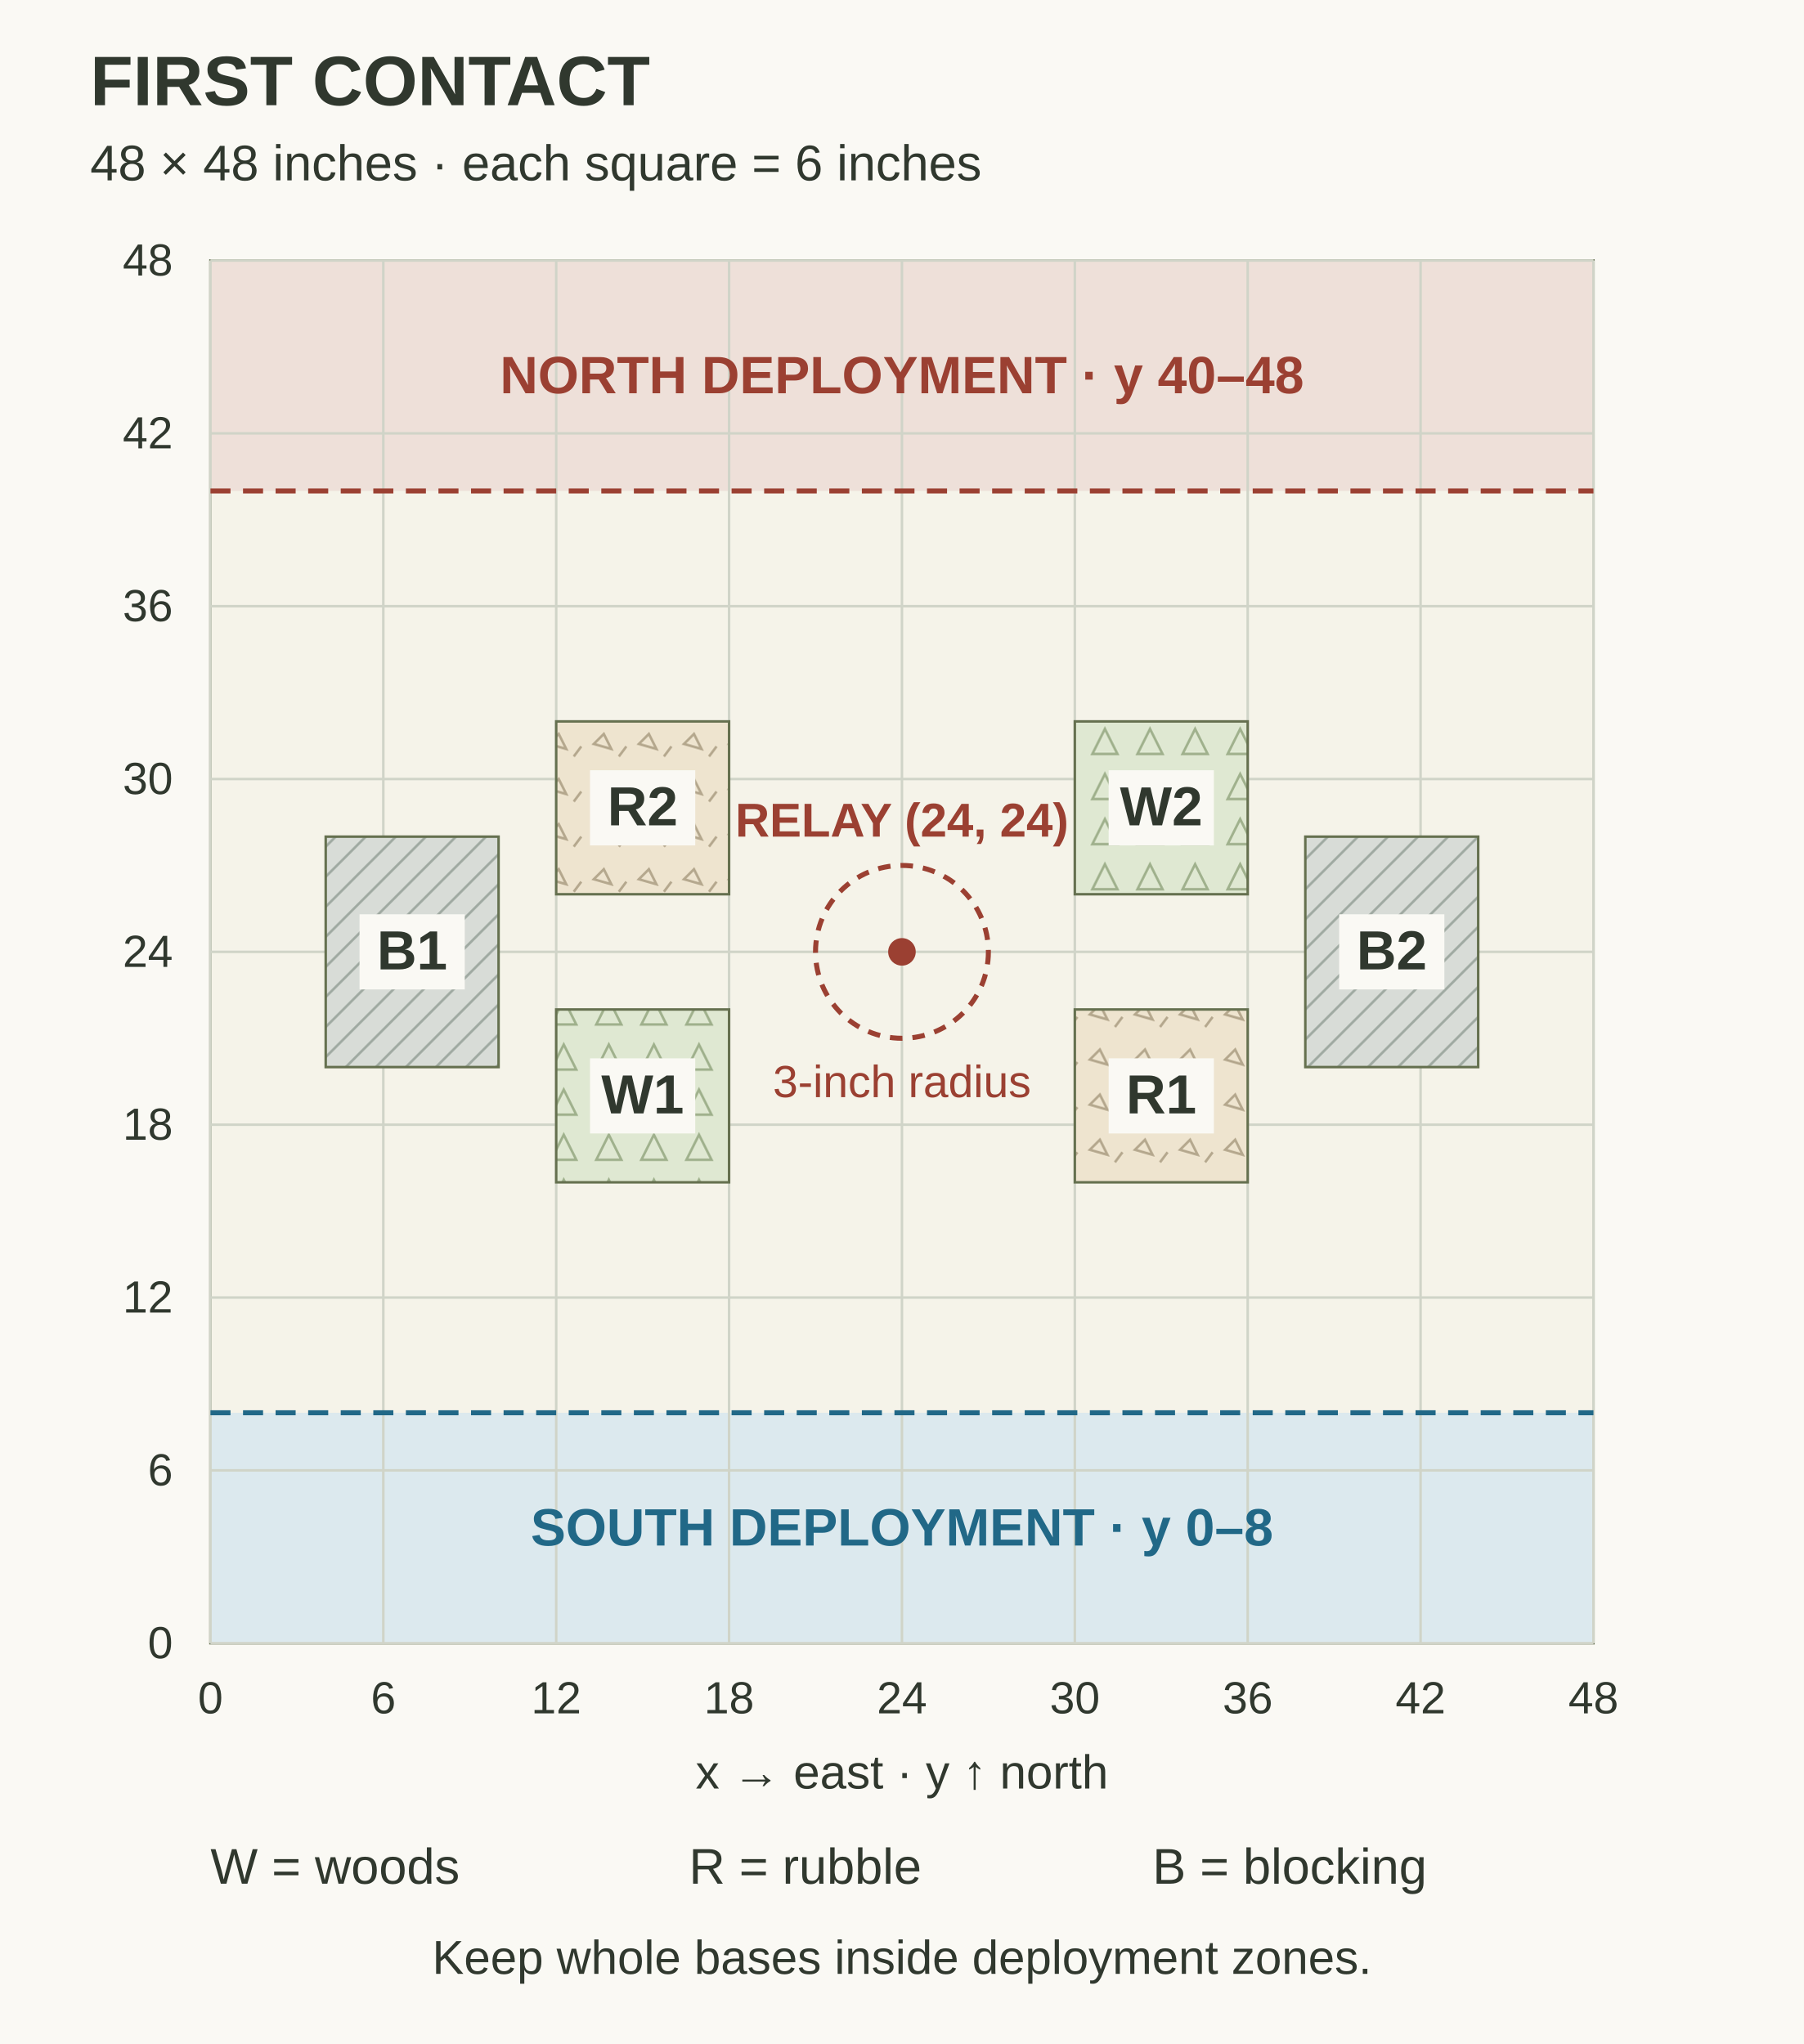
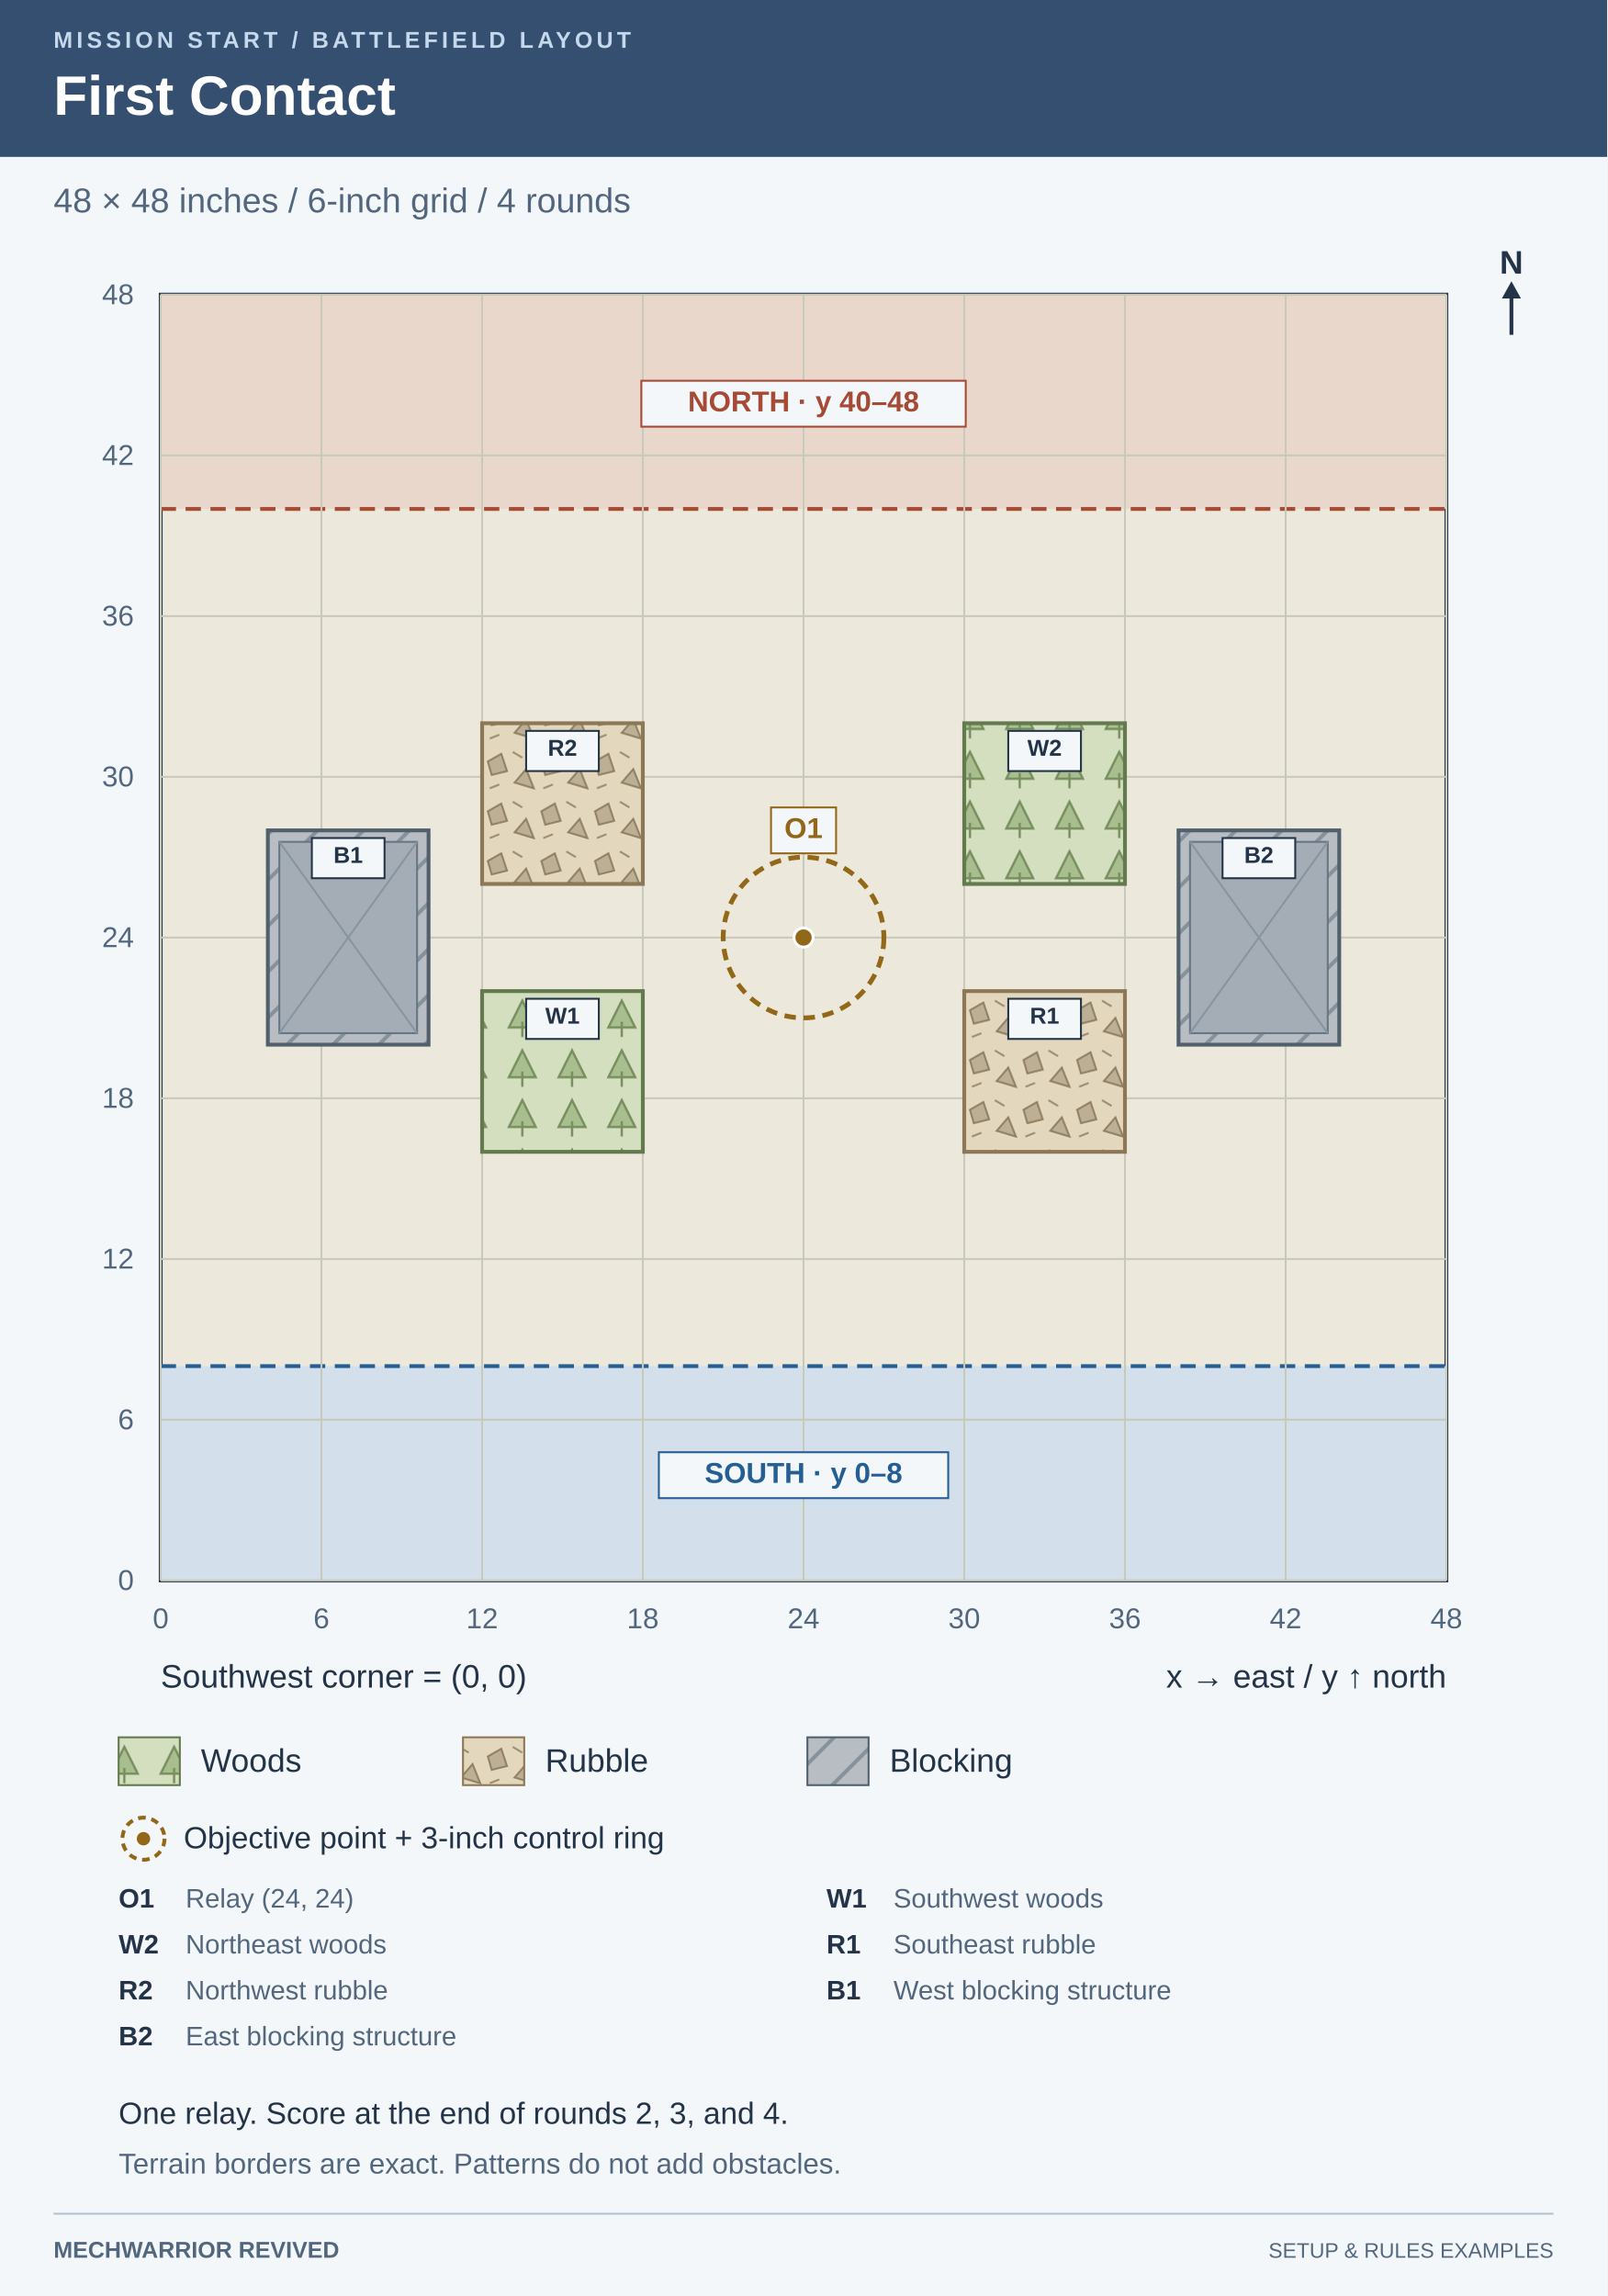
- <svg xmlns="http://www.w3.org/2000/svg" width="720" height="816" viewBox="0 0 720 816" role="img" aria-labelledby="title desc">
+ <svg xmlns="http://www.w3.org/2000/svg" width="840" height="1200" viewBox="0 0 840 1200" role="img" aria-labelledby="title desc">
  <defs>
-     <marker id="arrow" viewBox="0 0 10 10" refX="9" refY="5" markerWidth="7" markerHeight="7" orient="auto-start-reverse">
-       <path d="M0 0L10 5L0 10Z" fill="#65704f" />
+     <pattern id="woods" patternUnits="userSpaceOnUse" width="26" height="26">
+       <rect width="26" height="26" fill="#d4dfbf" />
+       <path d="M13 3L20 17H6Z M13 14V22" fill="#a9be8e" stroke="#788f60" stroke-width="1.2" />
+     </pattern>
+     <pattern id="rubble" patternUnits="userSpaceOnUse" width="28" height="26">
+       <rect width="28" height="26" fill="#e3d7bd" />
+       <path d="M3 8L10 4L13 13L5 15Z M17 19L23 12L27 22Z" fill="#bdaf94" stroke="#918164" />
+       <path d="M16 3L21 6M4 22L9 20" stroke="#9f8c6b" />
+     </pattern>
+     <pattern id="blocking" patternUnits="userSpaceOnUse" width="24" height="24">
+       <rect width="24" height="24" fill="#b7bdc3" />
+       <path d="M0 24L24 0M-6 6L6 -6M18 30L30 18" stroke="#85919c" stroke-width="2" />
+     </pattern>
+     <pattern id="fieldworks" patternUnits="userSpaceOnUse" width="28" height="24">
+       <rect width="28" height="24" fill="#ddcbaa" />
+       <path d="M0 7H9V17H19V7H28" fill="none" stroke="#806044" stroke-width="5" />
+       <path d="M0 7H9V17H19V7H28" fill="none" stroke="#b79a70" stroke-width="2" />
+     </pattern>
+     <pattern id="water" patternUnits="userSpaceOnUse" width="28" height="20">
+       <rect width="28" height="20" fill="#ccdde5" />
+       <path d="M0 10Q7 5 14 10T28 10" fill="none" stroke="#86a6b7" />
+     </pattern>
+     <marker id="move-arrow" viewBox="0 0 10 10" refX="9" refY="5" markerWidth="6" markerHeight="6" orient="auto-start-reverse">
+       <path d="M0 0L10 5L0 10Z" fill="#245e94" />
    </marker>
-     <pattern id="woods" patternUnits="userSpaceOnUse" width="18" height="18">
-       <rect width="18" height="18" fill="#dfe8d2" />
-       <path d="M9 3L14 13H4Z" fill="none" stroke="#a0b18d" />
-     </pattern>
-     <pattern id="rubble" patternUnits="userSpaceOnUse" width="18" height="18">
-       <rect width="18" height="18" fill="#eee4cf" />
-       <path d="M3 9L7 5L10 11ZM13 14L16 10" fill="none" stroke="#b5a88e" />
-     </pattern>
-     <pattern id="blocking" patternUnits="userSpaceOnUse" width="12" height="12">
-       <rect width="12" height="12" fill="#d8dcd7" />
-       <path d="M-3 3L3 -3M0 12L12 0M9 15L15 9" stroke="#a0aaa2" />
-     </pattern>
+     <marker id="sight-arrow" viewBox="0 0 10 10" refX="9" refY="5" markerWidth="6" markerHeight="6" orient="auto-start-reverse">
+       <path d="M0 0L10 5L0 10Z" fill="#926818" />
+     </marker>
  </defs>
  <g font-family="Arial, Helvetica, sans-serif">
-     <rect x="0" y="0" width="720" height="816" fill="#faf9f4" stroke="none" />
-     <text x="36" y="42" font-size="28" text-anchor="start" fill="#30382e" font-weight="bold">FIRST CONTACT</text>
-     <text x="36" y="72" font-size="20" text-anchor="start" fill="#30382e" font-weight="normal">48 × 48 inches · each square = 6 inches</text>
-     <rect x="84" y="104" width="552" height="552" fill="#f5f3e9" stroke="#65704f" />
-     <rect x="84" y="564.0" width="552" height="92.0" fill="#dce9ee" stroke="none" data-zone="south" />
-     <rect x="84" y="104.0" width="552" height="92.0" fill="#eee0d9" stroke="none" data-zone="north" />
-     <line x1="84.0" y1="104" x2="84.0" y2="656" stroke="#d0d4c8" stroke-width="1" />
-     <line x1="84" y1="656.0" x2="636" y2="656.0" stroke="#d0d4c8" stroke-width="1" />
-     <text x="84.0" y="684" font-size="18" text-anchor="middle" fill="#30382e" font-weight="normal">0</text>
-     <text x="69" y="662.0" font-size="18" text-anchor="end" fill="#30382e" font-weight="normal">0</text>
-     <line x1="153.0" y1="104" x2="153.0" y2="656" stroke="#d0d4c8" stroke-width="1" />
-     <line x1="84" y1="587.0" x2="636" y2="587.0" stroke="#d0d4c8" stroke-width="1" />
-     <text x="153.0" y="684" font-size="18" text-anchor="middle" fill="#30382e" font-weight="normal">6</text>
-     <text x="69" y="593.0" font-size="18" text-anchor="end" fill="#30382e" font-weight="normal">6</text>
-     <line x1="222.0" y1="104" x2="222.0" y2="656" stroke="#d0d4c8" stroke-width="1" />
-     <line x1="84" y1="518.0" x2="636" y2="518.0" stroke="#d0d4c8" stroke-width="1" />
-     <text x="222.0" y="684" font-size="18" text-anchor="middle" fill="#30382e" font-weight="normal">12</text>
-     <text x="69" y="524.0" font-size="18" text-anchor="end" fill="#30382e" font-weight="normal">12</text>
-     <line x1="291.0" y1="104" x2="291.0" y2="656" stroke="#d0d4c8" stroke-width="1" />
-     <line x1="84" y1="449.0" x2="636" y2="449.0" stroke="#d0d4c8" stroke-width="1" />
-     <text x="291.0" y="684" font-size="18" text-anchor="middle" fill="#30382e" font-weight="normal">18</text>
-     <text x="69" y="455.0" font-size="18" text-anchor="end" fill="#30382e" font-weight="normal">18</text>
-     <line x1="360.0" y1="104" x2="360.0" y2="656" stroke="#d0d4c8" stroke-width="1" />
-     <line x1="84" y1="380.0" x2="636" y2="380.0" stroke="#d0d4c8" stroke-width="1" />
-     <text x="360.0" y="684" font-size="18" text-anchor="middle" fill="#30382e" font-weight="normal">24</text>
-     <text x="69" y="386.0" font-size="18" text-anchor="end" fill="#30382e" font-weight="normal">24</text>
-     <line x1="429.0" y1="104" x2="429.0" y2="656" stroke="#d0d4c8" stroke-width="1" />
-     <line x1="84" y1="311.0" x2="636" y2="311.0" stroke="#d0d4c8" stroke-width="1" />
-     <text x="429.0" y="684" font-size="18" text-anchor="middle" fill="#30382e" font-weight="normal">30</text>
-     <text x="69" y="317.0" font-size="18" text-anchor="end" fill="#30382e" font-weight="normal">30</text>
-     <line x1="498.0" y1="104" x2="498.0" y2="656" stroke="#d0d4c8" stroke-width="1" />
-     <line x1="84" y1="242.0" x2="636" y2="242.0" stroke="#d0d4c8" stroke-width="1" />
-     <text x="498.0" y="684" font-size="18" text-anchor="middle" fill="#30382e" font-weight="normal">36</text>
-     <text x="69" y="248.0" font-size="18" text-anchor="end" fill="#30382e" font-weight="normal">36</text>
-     <line x1="567.0" y1="104" x2="567.0" y2="656" stroke="#d0d4c8" stroke-width="1" />
-     <line x1="84" y1="173.0" x2="636" y2="173.0" stroke="#d0d4c8" stroke-width="1" />
-     <text x="567.0" y="684" font-size="18" text-anchor="middle" fill="#30382e" font-weight="normal">42</text>
-     <text x="69" y="179.0" font-size="18" text-anchor="end" fill="#30382e" font-weight="normal">42</text>
-     <line x1="636.0" y1="104" x2="636.0" y2="656" stroke="#d0d4c8" stroke-width="1" />
-     <line x1="84" y1="104.0" x2="636" y2="104.0" stroke="#d0d4c8" stroke-width="1" />
-     <text x="636.0" y="684" font-size="18" text-anchor="middle" fill="#30382e" font-weight="normal">48</text>
-     <text x="69" y="110.0" font-size="18" text-anchor="end" fill="#30382e" font-weight="normal">48</text>
-     <line x1="84" y1="564.0" x2="636" y2="564.0" stroke="#216887" stroke-width="2" stroke-dasharray="8 5" />
-     <line x1="84" y1="196.0" x2="636" y2="196.0" stroke="#9b4032" stroke-width="2" stroke-dasharray="8 5" />
-     <text x="360.0" y="157.0" font-size="21" text-anchor="middle" fill="#9b4032" font-weight="bold">NORTH DEPLOYMENT · y 40–48</text>
-     <text x="360.0" y="617.0" font-size="21" text-anchor="middle" fill="#216887" font-weight="bold">SOUTH DEPLOYMENT · y 0–8</text>
-     <rect x="222.0" y="403.0" width="69.0" height="69.0" fill="url(#woods)" stroke="#65704f" data-terrain="W1" />
-     <rect x="235.5" y="422.5" width="42" height="30" fill="#faf9f4" stroke="none" />
-     <text x="256.5" y="444.5" font-size="22" text-anchor="middle" fill="#30382e" font-weight="bold">W1</text>
-     <rect x="429.0" y="288.0" width="69.0" height="69.0" fill="url(#woods)" stroke="#65704f" data-terrain="W2" />
-     <rect x="442.5" y="307.5" width="42" height="30" fill="#faf9f4" stroke="none" />
-     <text x="463.5" y="329.5" font-size="22" text-anchor="middle" fill="#30382e" font-weight="bold">W2</text>
-     <rect x="429.0" y="403.0" width="69.0" height="69.0" fill="url(#rubble)" stroke="#65704f" data-terrain="R1" />
-     <rect x="442.5" y="422.5" width="42" height="30" fill="#faf9f4" stroke="none" />
-     <text x="463.5" y="444.5" font-size="22" text-anchor="middle" fill="#30382e" font-weight="bold">R1</text>
-     <rect x="222.0" y="288.0" width="69.0" height="69.0" fill="url(#rubble)" stroke="#65704f" data-terrain="R2" />
-     <rect x="235.5" y="307.5" width="42" height="30" fill="#faf9f4" stroke="none" />
-     <text x="256.5" y="329.5" font-size="22" text-anchor="middle" fill="#30382e" font-weight="bold">R2</text>
-     <rect x="130.0" y="334.0" width="69.0" height="92.0" fill="url(#blocking)" stroke="#65704f" data-terrain="B1" />
-     <rect x="143.5" y="365.0" width="42" height="30" fill="#faf9f4" stroke="none" />
-     <text x="164.5" y="387.0" font-size="22" text-anchor="middle" fill="#30382e" font-weight="bold">B1</text>
-     <rect x="521.0" y="334.0" width="69.0" height="92.0" fill="url(#blocking)" stroke="#65704f" data-terrain="B2" />
-     <rect x="534.5" y="365.0" width="42" height="30" fill="#faf9f4" stroke="none" />
-     <text x="555.5" y="387.0" font-size="22" text-anchor="middle" fill="#30382e" font-weight="bold">B2</text>
-     <circle cx="360.0" cy="380.0" r="34.5" fill="none" stroke="#9b4032" stroke-width="2" stroke-dasharray="5 4" data-control-radius="3" />
-     <circle cx="360.0" cy="380.0" r="5" fill="#9b4032" stroke="#9b4032" />
-     <text x="360.0" y="334.0" font-size="19" text-anchor="middle" fill="#9b4032" font-weight="bold">RELAY (24, 24)</text>
-     <text x="360.0" y="438.0" font-size="18" text-anchor="middle" fill="#9b4032" font-weight="normal">3-inch radius</text>
-     <text x="360" y="714" font-size="19" text-anchor="middle" fill="#30382e" font-weight="normal">x → east   ·   y ↑ north</text>
-     <text x="84" y="752" font-size="20" text-anchor="start" fill="#30382e" font-weight="normal">W = woods</text>
-     <text x="275" y="752" font-size="20" text-anchor="start" fill="#30382e" font-weight="normal">R = rubble</text>
-     <text x="460" y="752" font-size="20" text-anchor="start" fill="#30382e" font-weight="normal">B = blocking</text>
-     <text x="360" y="788" font-size="19" text-anchor="middle" fill="#30382e" font-weight="normal">Keep whole bases inside deployment zones.</text>
+     <rect x="0" y="0" width="840" height="1200" fill="#f4f7fa" stroke="none" />
+     <rect x="0" y="0" width="840" height="82" fill="#344f70" stroke="none" />
+     <text x="28" y="25" font-size="12" text-anchor="start" fill="#c5d8ec" font-weight="bold" letter-spacing="2">MISSION START  /  BATTLEFIELD LAYOUT</text>
+     <text x="28" y="60" font-size="29" text-anchor="start" fill="white" font-weight="bold">First Contact</text>
+     <text x="28" y="111" font-size="18" text-anchor="start" fill="#52677e" font-weight="normal">48 × 48 inches  /  6-inch grid  /  4 rounds</text>
+     <rect x="84" y="154" width="672" height="672" fill="#ece9dc" stroke="#243448" data-board-width="48" data-board-depth="48" data-scale="14.0" stroke-width="2" />
+     <rect x="84" y="714" width="672" height="112" fill="#d3e0eb" stroke="none" data-zone="south" data-low="0" data-high="8" />
+     <line x1="84" y1="714" x2="756" y2="714" stroke="#245e94" stroke-width="2" stroke-dasharray="8 5" />
+     <rect x="84" y="154" width="672" height="112" fill="#ead7cc" stroke="none" data-zone="north" data-low="40" data-high="48" />
+     <line x1="84" y1="266" x2="756" y2="266" stroke="#a54a35" stroke-width="2" stroke-dasharray="8 5" />
+     <line x1="84" y1="154" x2="84" y2="826" stroke="#c7cabb" stroke-width="1" />
+     <text x="84" y="851" font-size="15" text-anchor="middle" fill="#52677e" font-weight="normal">0</text>
+     <line x1="168" y1="154" x2="168" y2="826" stroke="#c7cabb" stroke-width="1" />
+     <text x="168" y="851" font-size="15" text-anchor="middle" fill="#52677e" font-weight="normal">6</text>
+     <line x1="252" y1="154" x2="252" y2="826" stroke="#c7cabb" stroke-width="1" />
+     <text x="252" y="851" font-size="15" text-anchor="middle" fill="#52677e" font-weight="normal">12</text>
+     <line x1="336" y1="154" x2="336" y2="826" stroke="#c7cabb" stroke-width="1" />
+     <text x="336" y="851" font-size="15" text-anchor="middle" fill="#52677e" font-weight="normal">18</text>
+     <line x1="420" y1="154" x2="420" y2="826" stroke="#c7cabb" stroke-width="1" />
+     <text x="420" y="851" font-size="15" text-anchor="middle" fill="#52677e" font-weight="normal">24</text>
+     <line x1="504" y1="154" x2="504" y2="826" stroke="#c7cabb" stroke-width="1" />
+     <text x="504" y="851" font-size="15" text-anchor="middle" fill="#52677e" font-weight="normal">30</text>
+     <line x1="588" y1="154" x2="588" y2="826" stroke="#c7cabb" stroke-width="1" />
+     <text x="588" y="851" font-size="15" text-anchor="middle" fill="#52677e" font-weight="normal">36</text>
+     <line x1="672" y1="154" x2="672" y2="826" stroke="#c7cabb" stroke-width="1" />
+     <text x="672" y="851" font-size="15" text-anchor="middle" fill="#52677e" font-weight="normal">42</text>
+     <line x1="756" y1="154" x2="756" y2="826" stroke="#c7cabb" stroke-width="1" />
+     <text x="756" y="851" font-size="15" text-anchor="middle" fill="#52677e" font-weight="normal">48</text>
+     <line x1="84" y1="826" x2="756" y2="826" stroke="#c7cabb" stroke-width="1" />
+     <text x="70" y="831" font-size="15" text-anchor="end" fill="#52677e" font-weight="normal">0</text>
+     <line x1="84" y1="742" x2="756" y2="742" stroke="#c7cabb" stroke-width="1" />
+     <text x="70" y="747" font-size="15" text-anchor="end" fill="#52677e" font-weight="normal">6</text>
+     <line x1="84" y1="658" x2="756" y2="658" stroke="#c7cabb" stroke-width="1" />
+     <text x="70" y="663" font-size="15" text-anchor="end" fill="#52677e" font-weight="normal">12</text>
+     <line x1="84" y1="574" x2="756" y2="574" stroke="#c7cabb" stroke-width="1" />
+     <text x="70" y="579" font-size="15" text-anchor="end" fill="#52677e" font-weight="normal">18</text>
+     <line x1="84" y1="490" x2="756" y2="490" stroke="#c7cabb" stroke-width="1" />
+     <text x="70" y="495" font-size="15" text-anchor="end" fill="#52677e" font-weight="normal">24</text>
+     <line x1="84" y1="406" x2="756" y2="406" stroke="#c7cabb" stroke-width="1" />
+     <text x="70" y="411" font-size="15" text-anchor="end" fill="#52677e" font-weight="normal">30</text>
+     <line x1="84" y1="322" x2="756" y2="322" stroke="#c7cabb" stroke-width="1" />
+     <text x="70" y="327" font-size="15" text-anchor="end" fill="#52677e" font-weight="normal">36</text>
+     <line x1="84" y1="238" x2="756" y2="238" stroke="#c7cabb" stroke-width="1" />
+     <text x="70" y="243" font-size="15" text-anchor="end" fill="#52677e" font-weight="normal">42</text>
+     <line x1="84" y1="154" x2="756" y2="154" stroke="#c7cabb" stroke-width="1" />
+     <text x="70" y="159" font-size="15" text-anchor="end" fill="#52677e" font-weight="normal">48</text>
+     <rect x="252" y="518" width="84" height="84" fill="url(#woods)" stroke="#63794e" stroke-width="2" data-terrain="W1" data-kind="woods" />
+     <rect x="275" y="522" width="38" height="21" fill="#f4f7fa" stroke="#243448" stroke-width="1" />
+     <text x="294" y="535" font-size="12" text-anchor="middle" fill="#243448" font-weight="bold">W1</text>
+     <rect x="504" y="378" width="84" height="84" fill="url(#woods)" stroke="#63794e" stroke-width="2" data-terrain="W2" data-kind="woods" />
+     <rect x="527" y="382" width="38" height="21" fill="#f4f7fa" stroke="#243448" stroke-width="1" />
+     <text x="546" y="395" font-size="12" text-anchor="middle" fill="#243448" font-weight="bold">W2</text>
+     <rect x="504" y="518" width="84" height="84" fill="url(#rubble)" stroke="#8c7856" stroke-width="2" data-terrain="R1" data-kind="rubble" />
+     <rect x="527" y="522" width="38" height="21" fill="#f4f7fa" stroke="#243448" stroke-width="1" />
+     <text x="546" y="535" font-size="12" text-anchor="middle" fill="#243448" font-weight="bold">R1</text>
+     <rect x="252" y="378" width="84" height="84" fill="url(#rubble)" stroke="#8c7856" stroke-width="2" data-terrain="R2" data-kind="rubble" />
+     <rect x="275" y="382" width="38" height="21" fill="#f4f7fa" stroke="#243448" stroke-width="1" />
+     <text x="294" y="395" font-size="12" text-anchor="middle" fill="#243448" font-weight="bold">R2</text>
+     <rect x="140" y="434" width="84" height="112" fill="url(#blocking)" stroke="#52606e" stroke-width="2" data-terrain="B1" data-kind="blocking" />
+     <rect x="146" y="440" width="72" height="100" fill="#a4adb5" stroke="#677685" />
+     <line x1="146" y1="440" x2="218" y2="540" stroke="#87949f" stroke-width="1" />
+     <line x1="146" y1="540" x2="218" y2="440" stroke="#87949f" stroke-width="1" />
+     <rect x="163" y="438" width="38" height="21" fill="#f4f7fa" stroke="#243448" stroke-width="1" />
+     <text x="182" y="451" font-size="12" text-anchor="middle" fill="#243448" font-weight="bold">B1</text>
+     <rect x="616" y="434" width="84" height="112" fill="url(#blocking)" stroke="#52606e" stroke-width="2" data-terrain="B2" data-kind="blocking" />
+     <rect x="622" y="440" width="72" height="100" fill="#a4adb5" stroke="#677685" />
+     <line x1="622" y1="440" x2="694" y2="540" stroke="#87949f" stroke-width="1" />
+     <line x1="622" y1="540" x2="694" y2="440" stroke="#87949f" stroke-width="1" />
+     <rect x="639" y="438" width="38" height="21" fill="#f4f7fa" stroke="#243448" stroke-width="1" />
+     <text x="658" y="451" font-size="12" text-anchor="middle" fill="#243448" font-weight="bold">B2</text>
+     <rect x="344.375" y="759" width="151.25" height="24" fill="#f4f7fa" stroke="#245e94" stroke-width="1" />
+     <text x="420" y="775" font-size="15" text-anchor="middle" fill="#245e94" font-weight="bold">SOUTH  ·  y 0–8</text>
+     <rect x="335.225" y="199" width="169.55" height="24" fill="#f4f7fa" stroke="#a54a35" stroke-width="1" />
+     <text x="420" y="215" font-size="15" text-anchor="middle" fill="#a54a35" font-weight="bold">NORTH  ·  y 40–48</text>
+     <circle cx="420" cy="490" r="42" fill="none" stroke="#926818" stroke-width="2.5" stroke-dasharray="6 4" data-objective="O1" data-control-radius="3" />
+     <circle cx="420" cy="490" r="5" fill="#926818" stroke="white" stroke-width="1.5" />
+     <rect x="403" y="422" width="34" height="24" fill="#f4f7fa" stroke="#926818" stroke-width="1" />
+     <text x="420" y="438" font-size="15" text-anchor="middle" fill="#926818" font-weight="bold">O1</text>
+     <text x="790" y="143" font-size="17" text-anchor="middle" fill="#243448" font-weight="bold">N</text>
+     <line x1="790" y1="175" x2="790" y2="150" stroke="#243448" stroke-width="2" />
+     <path d="M785 156L790 147L795 156Z" fill="#243448" />
+     <text x="84" y="882" font-size="17" text-anchor="start" fill="#243448" font-weight="normal">Southwest corner = (0, 0)</text>
+     <text x="756" y="882" font-size="17" text-anchor="end" fill="#243448" font-weight="normal">x → east   /   y ↑ north</text>
+     <rect x="62" y="908" width="32" height="25" fill="url(#woods)" stroke="#63794e" />
+     <text x="105" y="926" font-size="17" text-anchor="start" fill="#243448" font-weight="normal">Woods</text>
+     <rect x="242" y="908" width="32" height="25" fill="url(#rubble)" stroke="#8c7856" />
+     <text x="285" y="926" font-size="17" text-anchor="start" fill="#243448" font-weight="normal">Rubble</text>
+     <rect x="422" y="908" width="32" height="25" fill="url(#blocking)" stroke="#52606e" />
+     <text x="465" y="926" font-size="17" text-anchor="start" fill="#243448" font-weight="normal">Blocking</text>
+     <circle cx="75" cy="961" r="11" fill="none" stroke="#926818" stroke-dasharray="4 3" stroke-width="2" />
+     <circle cx="75" cy="961" r="3" fill="#926818" stroke="#926818" />
+     <text x="96" y="966" font-size="16" text-anchor="start" fill="#243448" font-weight="normal">Objective point + 3-inch control ring</text>
+     <text x="62" y="997" font-size="14" text-anchor="start" fill="#243448" font-weight="bold">O1</text>
+     <text x="97" y="997" font-size="14" text-anchor="start" fill="#52677e" font-weight="normal">Relay (24, 24)</text>
+     <text x="432" y="997" font-size="14" text-anchor="start" fill="#243448" font-weight="bold">W1</text>
+     <text x="467" y="997" font-size="14" text-anchor="start" fill="#52677e" font-weight="normal">Southwest woods</text>
+     <text x="62" y="1021" font-size="14" text-anchor="start" fill="#243448" font-weight="bold">W2</text>
+     <text x="97" y="1021" font-size="14" text-anchor="start" fill="#52677e" font-weight="normal">Northeast woods</text>
+     <text x="432" y="1021" font-size="14" text-anchor="start" fill="#243448" font-weight="bold">R1</text>
+     <text x="467" y="1021" font-size="14" text-anchor="start" fill="#52677e" font-weight="normal">Southeast rubble</text>
+     <text x="62" y="1045" font-size="14" text-anchor="start" fill="#243448" font-weight="bold">R2</text>
+     <text x="97" y="1045" font-size="14" text-anchor="start" fill="#52677e" font-weight="normal">Northwest rubble</text>
+     <text x="432" y="1045" font-size="14" text-anchor="start" fill="#243448" font-weight="bold">B1</text>
+     <text x="467" y="1045" font-size="14" text-anchor="start" fill="#52677e" font-weight="normal">West blocking structure</text>
+     <text x="62" y="1069" font-size="14" text-anchor="start" fill="#243448" font-weight="bold">B2</text>
+     <text x="97" y="1069" font-size="14" text-anchor="start" fill="#52677e" font-weight="normal">East blocking structure</text>
+     <text x="62" y="1110" font-size="16" text-anchor="start" fill="#243448" font-weight="normal">One relay. Score at the end of rounds 2, 3, and 4.</text>
+     <text x="62" y="1136" font-size="15" text-anchor="start" fill="#52677e" font-weight="normal">Terrain borders are exact. Patterns do not add obstacles.</text>
+     <line x1="28" y1="1157" x2="812" y2="1157" stroke="#b4c3d4" stroke-width="1" />
+     <text x="28" y="1180" font-size="12" text-anchor="start" fill="#52677e" font-weight="bold">MECHWARRIOR REVIVED</text>
+     <text x="812" y="1180" font-size="11" text-anchor="end" fill="#52677e" font-weight="normal">SETUP &amp; RULES EXAMPLES</text>
  </g>
</svg>
